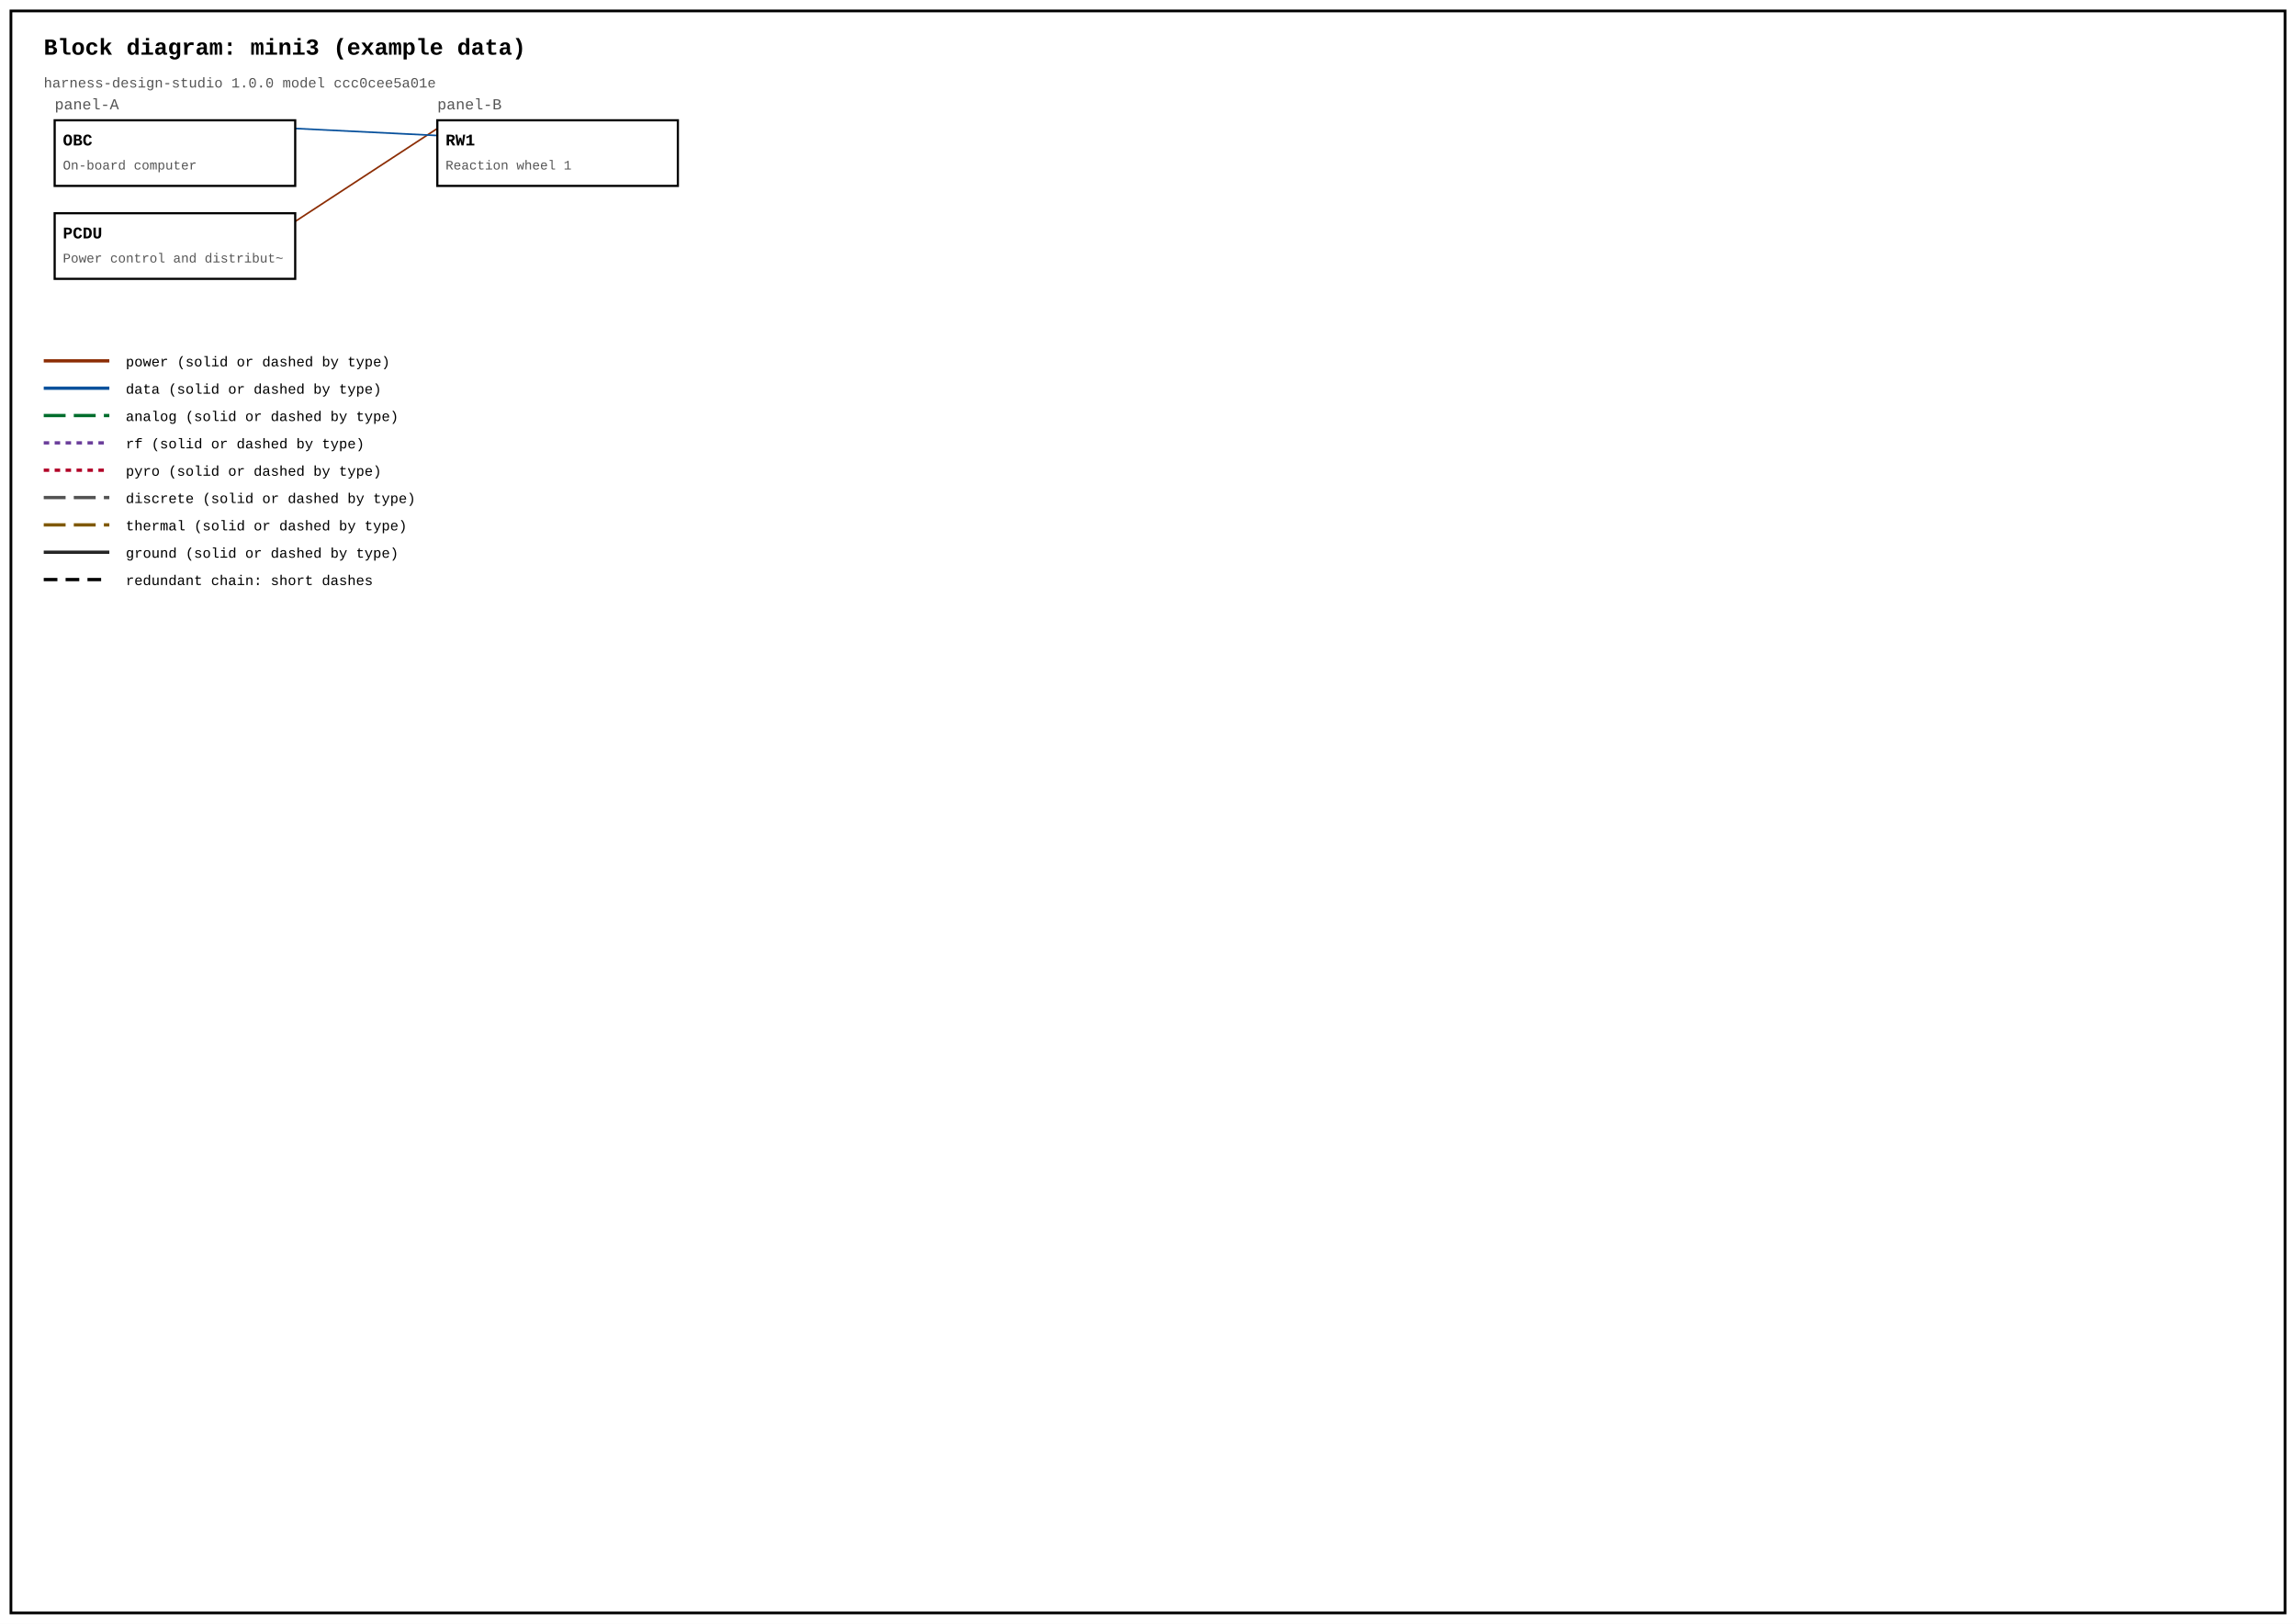
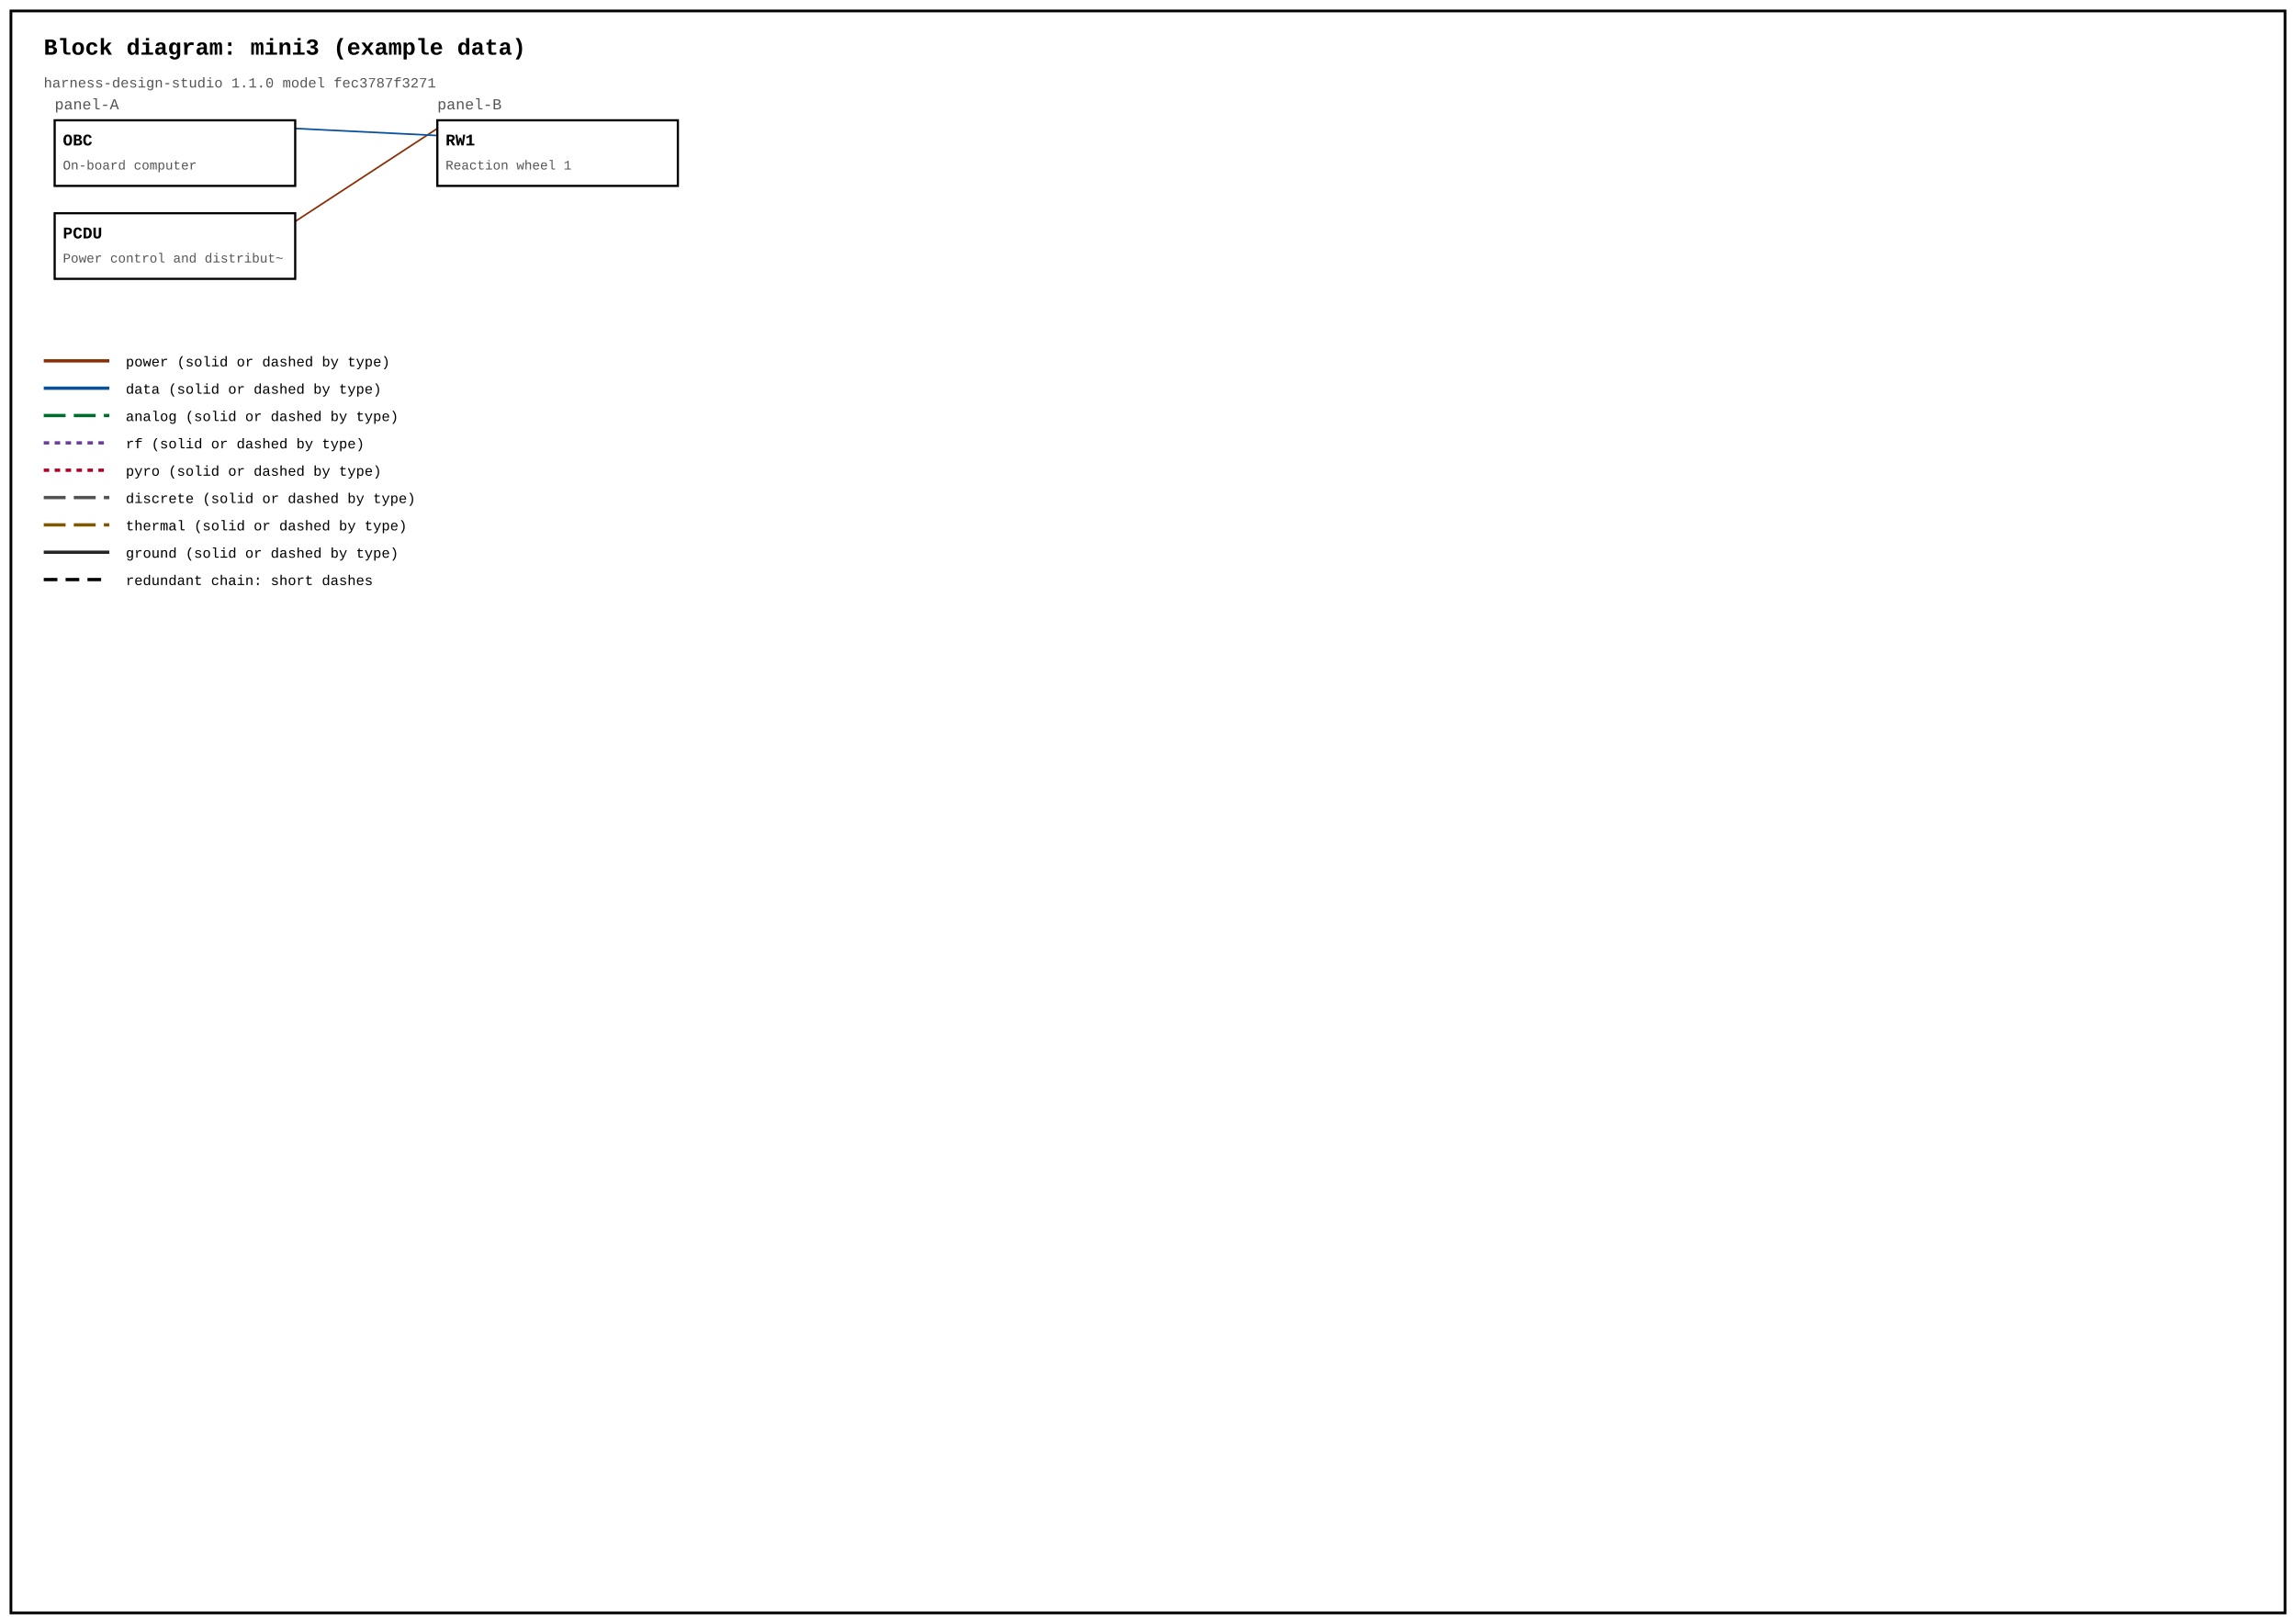
<svg xmlns="http://www.w3.org/2000/svg" width="420mm" height="297mm" viewBox="0 0 420 297" font-family="Courier New, Courier, monospace">
  <rect x="0" y="0" width="420" height="297" fill="#ffffff" />
  <rect x="2" y="2" width="416" height="293" fill="none" stroke="#000000" stroke-width="0.5" />
  <text x="8" y="10" font-size="4.2" font-weight="bold" text-anchor="start" fill="#000000">Block diagram: mini3 (example data)</text>
-   <text x="8" y="16" font-size="2.6" text-anchor="start" fill="#555555">harness-design-studio 1.0.0 model ccc0cee5a01e</text>
+   <text x="8" y="16" font-size="2.6" text-anchor="start" fill="#555555">harness-design-studio 1.1.0 model fec3787f3271</text>
  <text x="10" y="20" font-size="2.8" text-anchor="start" fill="#555555">panel-A</text>
  <text x="80" y="20" font-size="2.8" text-anchor="start" fill="#555555">panel-B</text>
  <line x1="54" y1="40.5" x2="80" y2="23.5" stroke="#8c2d04" stroke-width="0.3" />
  <line x1="54" y1="23.5" x2="80" y2="24.786" stroke="#08519c" stroke-width="0.3" />
  <rect x="10" y="22" width="44" height="12" fill="#ffffff" stroke="#000000" stroke-width="0.4" />
  <text x="11.5" y="26.6" font-size="3" font-weight="bold" text-anchor="start" fill="#000000">OBC</text>
  <text x="11.5" y="31" font-size="2.4" text-anchor="start" fill="#555555">On-board computer</text>
  <rect x="10" y="39" width="44" height="12" fill="#ffffff" stroke="#000000" stroke-width="0.4" />
  <text x="11.5" y="43.6" font-size="3" font-weight="bold" text-anchor="start" fill="#000000">PCDU</text>
  <text x="11.5" y="48" font-size="2.4" text-anchor="start" fill="#555555">Power control and distribut~</text>
  <rect x="80" y="22" width="44" height="12" fill="#ffffff" stroke="#000000" stroke-width="0.4" />
  <text x="81.5" y="26.6" font-size="3" font-weight="bold" text-anchor="start" fill="#000000">RW1</text>
  <text x="81.5" y="31" font-size="2.4" text-anchor="start" fill="#555555">Reaction wheel 1</text>
  <line x1="8" y1="66" x2="20" y2="66" stroke="#8c2d04" stroke-width="0.6" />
  <text x="23" y="67" font-size="2.6" text-anchor="start" fill="#000000">power (solid or dashed by type)</text>
  <line x1="8" y1="71" x2="20" y2="71" stroke="#08519c" stroke-width="0.6" />
  <text x="23" y="72" font-size="2.6" text-anchor="start" fill="#000000">data (solid or dashed by type)</text>
  <line x1="8" y1="76" x2="20" y2="76" stroke="#006d2c" stroke-width="0.6" stroke-dasharray="4 1.5" />
  <text x="23" y="77" font-size="2.6" text-anchor="start" fill="#000000">analog (solid or dashed by type)</text>
  <line x1="8" y1="81" x2="20" y2="81" stroke="#6a3d9a" stroke-width="0.6" stroke-dasharray="1 1" />
  <text x="23" y="82" font-size="2.6" text-anchor="start" fill="#000000">rf (solid or dashed by type)</text>
  <line x1="8" y1="86" x2="20" y2="86" stroke="#b10026" stroke-width="0.6" stroke-dasharray="1 1" />
  <text x="23" y="87" font-size="2.6" text-anchor="start" fill="#000000">pyro (solid or dashed by type)</text>
  <line x1="8" y1="91" x2="20" y2="91" stroke="#525252" stroke-width="0.6" stroke-dasharray="4 1.5" />
  <text x="23" y="92" font-size="2.6" text-anchor="start" fill="#000000">discrete (solid or dashed by type)</text>
  <line x1="8" y1="96" x2="20" y2="96" stroke="#7f5800" stroke-width="0.6" stroke-dasharray="4 1.5" />
  <text x="23" y="97" font-size="2.6" text-anchor="start" fill="#000000">thermal (solid or dashed by type)</text>
  <line x1="8" y1="101" x2="20" y2="101" stroke="#252525" stroke-width="0.6" />
  <text x="23" y="102" font-size="2.6" text-anchor="start" fill="#000000">ground (solid or dashed by type)</text>
  <line x1="8" y1="106" x2="20" y2="106" stroke="#000000" stroke-width="0.6" stroke-dasharray="2.5 1.5" />
  <text x="23" y="107" font-size="2.6" text-anchor="start" fill="#000000">redundant chain: short dashes</text>
</svg>
